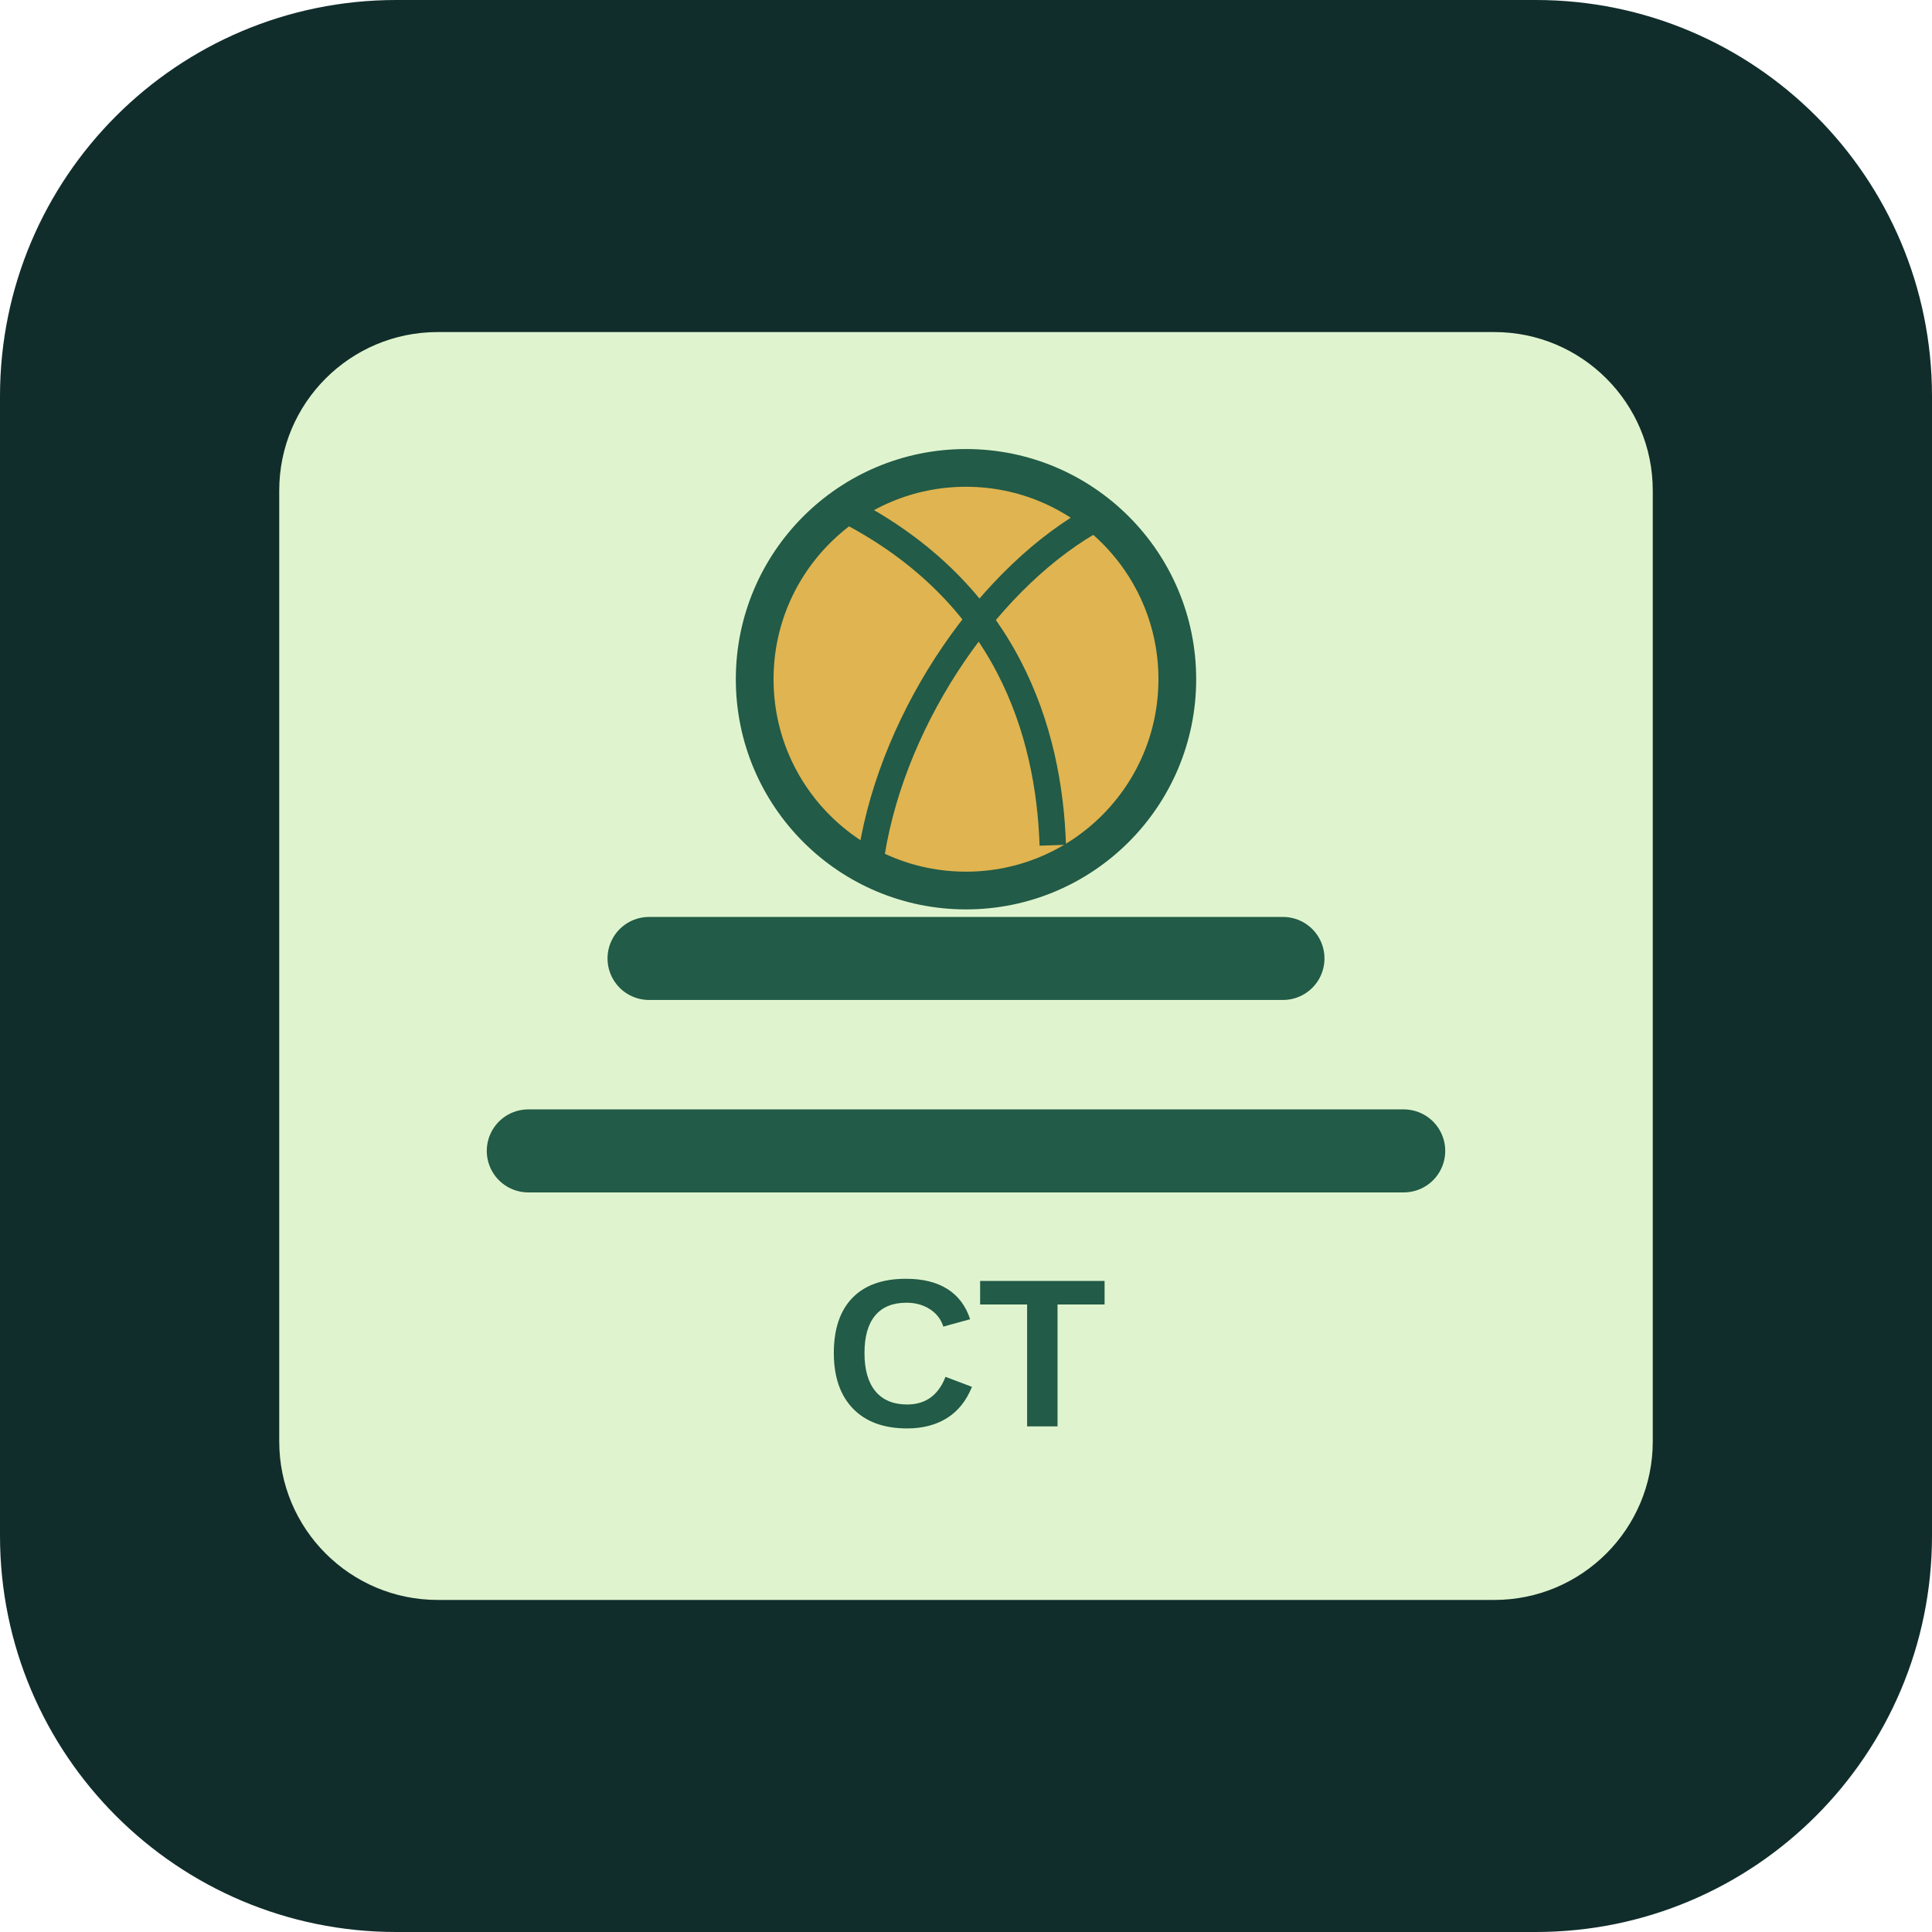
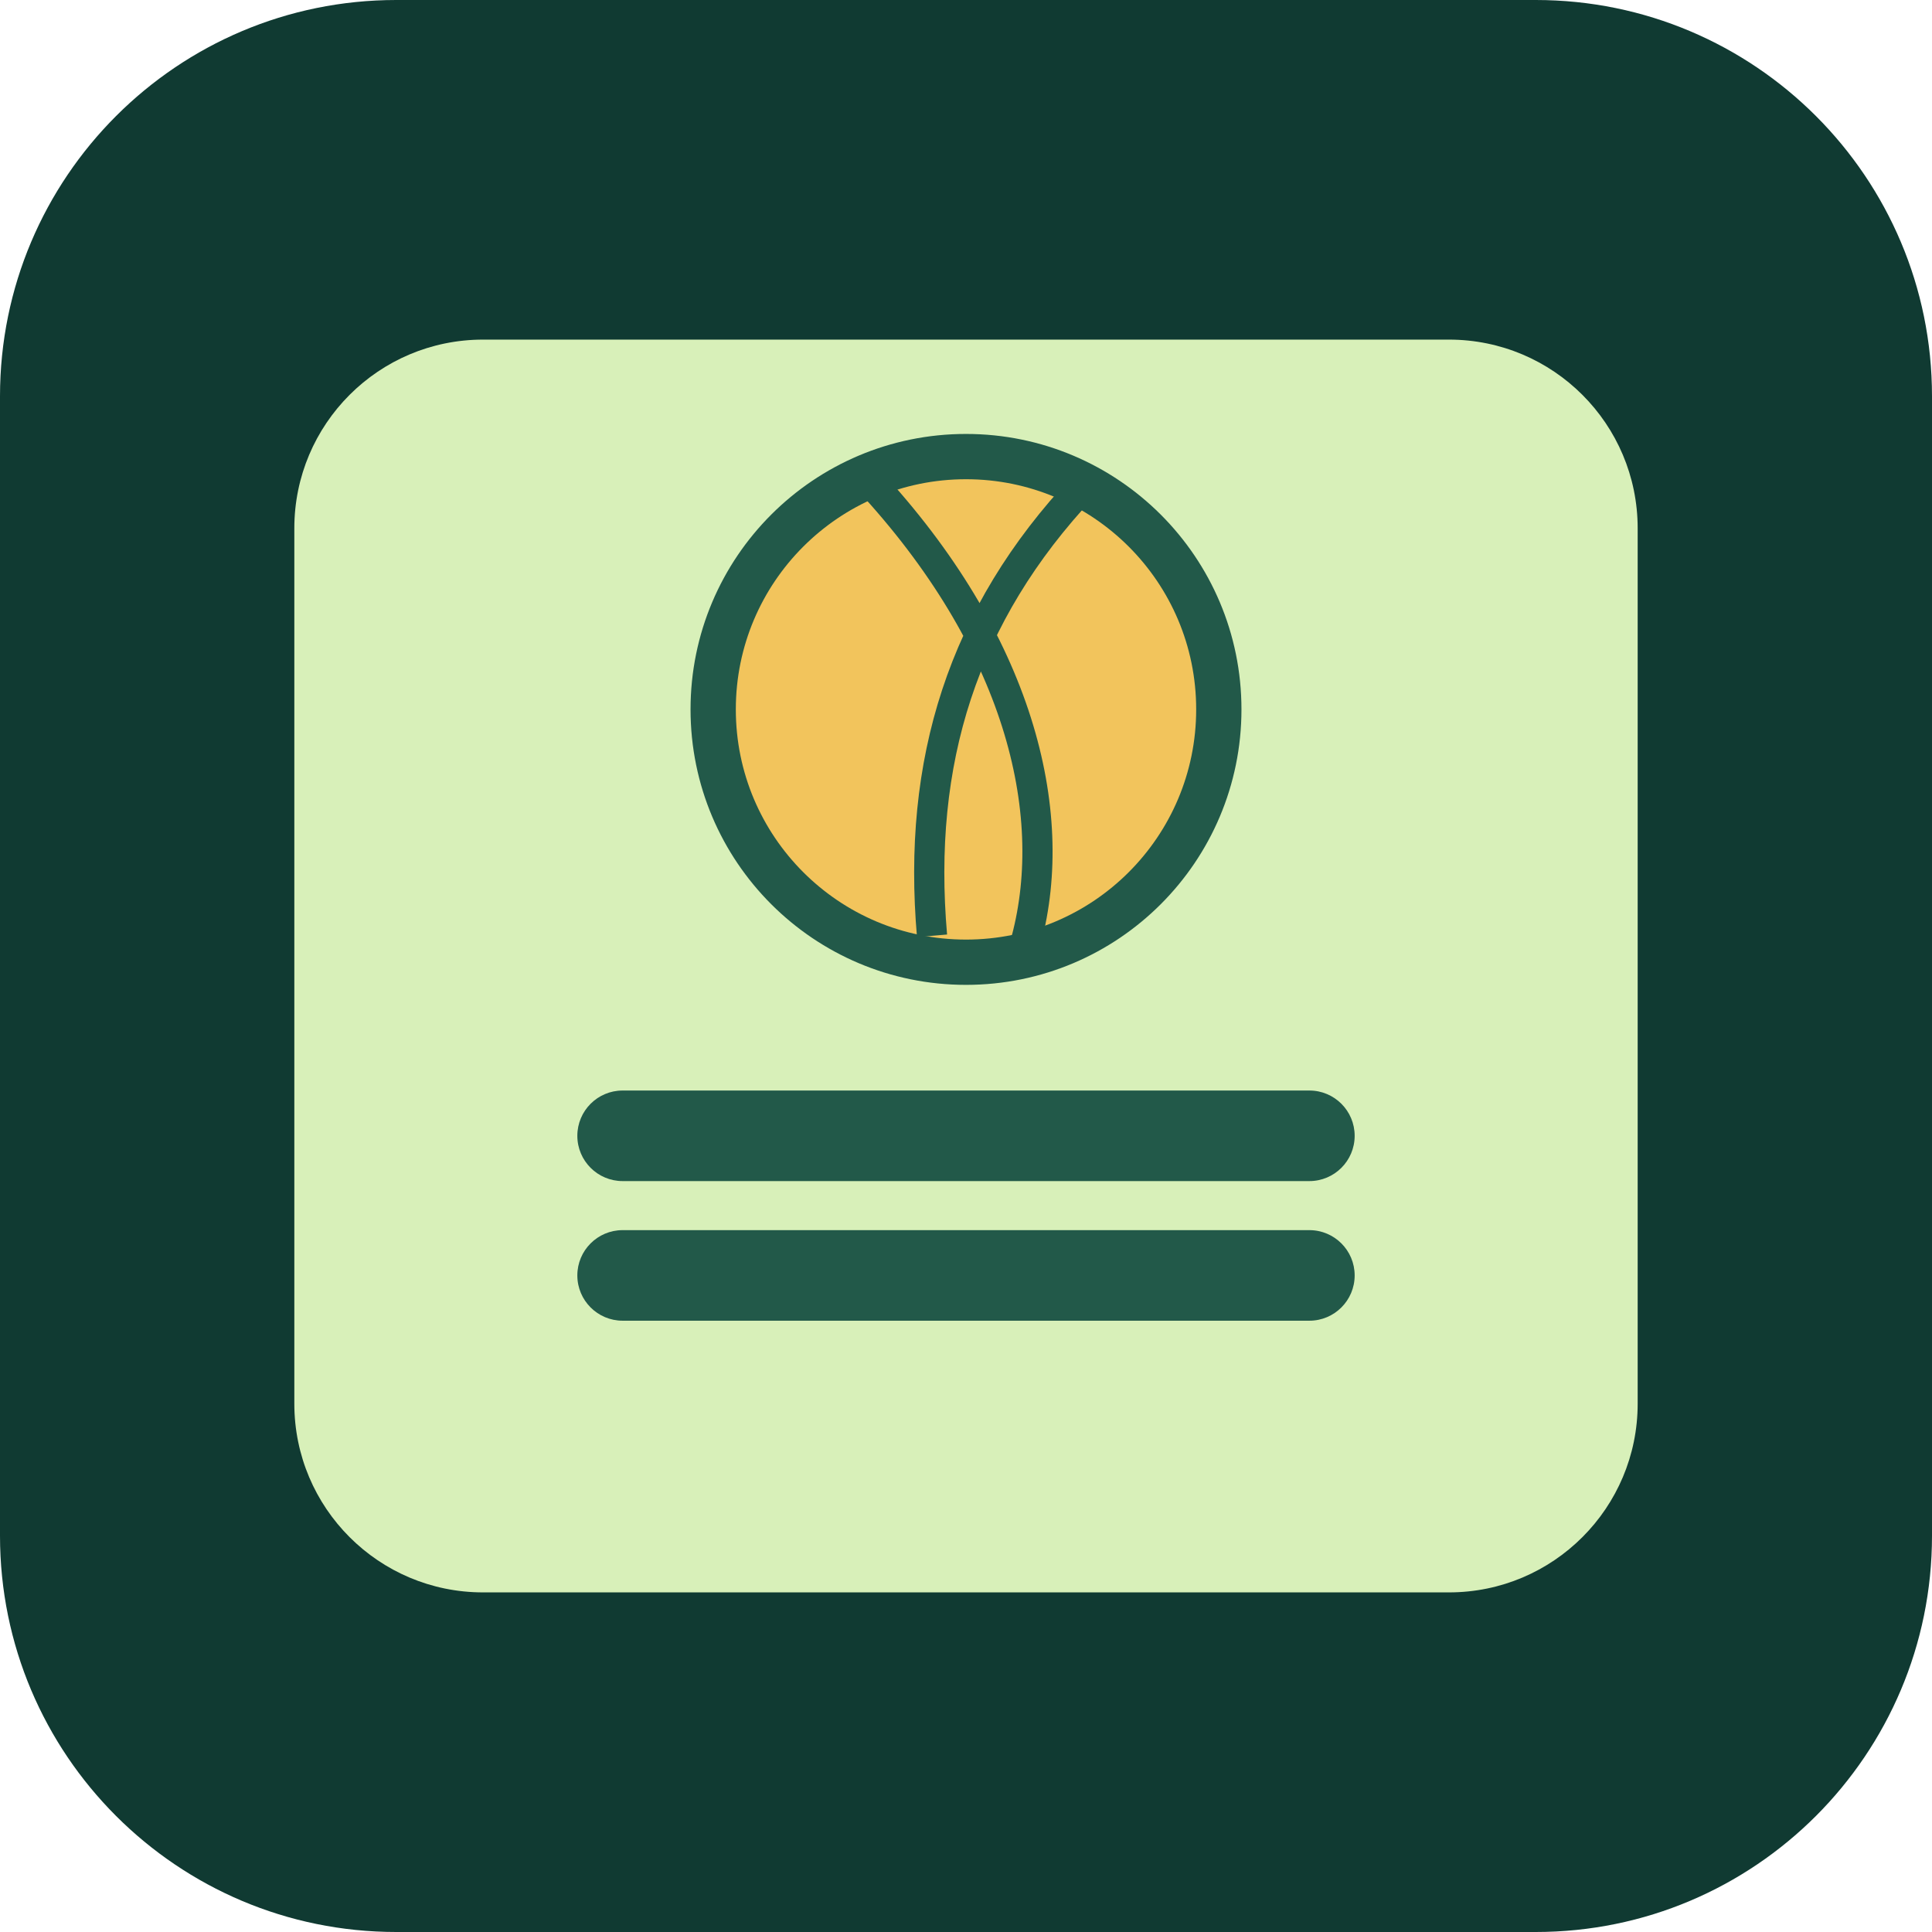
<svg xmlns="http://www.w3.org/2000/svg" viewBox="0 0 512 512">
-   <rect width="512" height="512" rx="105" fill="#102d2b" />
-   <rect x="74" y="88" width="364" height="336" rx="42" fill="#dff4ce" />
-   <path d="M140 305h232M172 254h168" stroke="#225b47" stroke-width="22" stroke-linecap="round" />
-   <circle cx="256" cy="180" r="56" fill="#e0b450" stroke="#225b47" stroke-width="10" />
-   <path d="M224 135c43 22 54 59 55 89M291 137c-28 15-54 52-60 89" stroke="#225b47" stroke-width="7" fill="none" />
-   <text x="256" y="378" font-family="Arial,sans-serif" font-weight="900" font-size="56" text-anchor="middle" fill="#225b47">CT</text>
+   <rect width="512" height="512" rx="105" fill="#103a32" />
+   <rect x="78" y="90" width="356" height="332" rx="50" fill="#d8f0b9" />
+   <circle cx="256" cy="188" r="67" fill="#f2c45c" stroke="#225949" stroke-width="12" />
+   <path d="M230 127c40 43 51 88 42 122M287 129c-32 34-44 73-40 119" stroke="#225949" stroke-width="8" fill="none" />
+   <rect x="153" y="289" width="206" height="24" rx="12" fill="#225949" />
+   <rect x="153" y="326" width="206" height="24" rx="12" fill="#225949" />
</svg>
